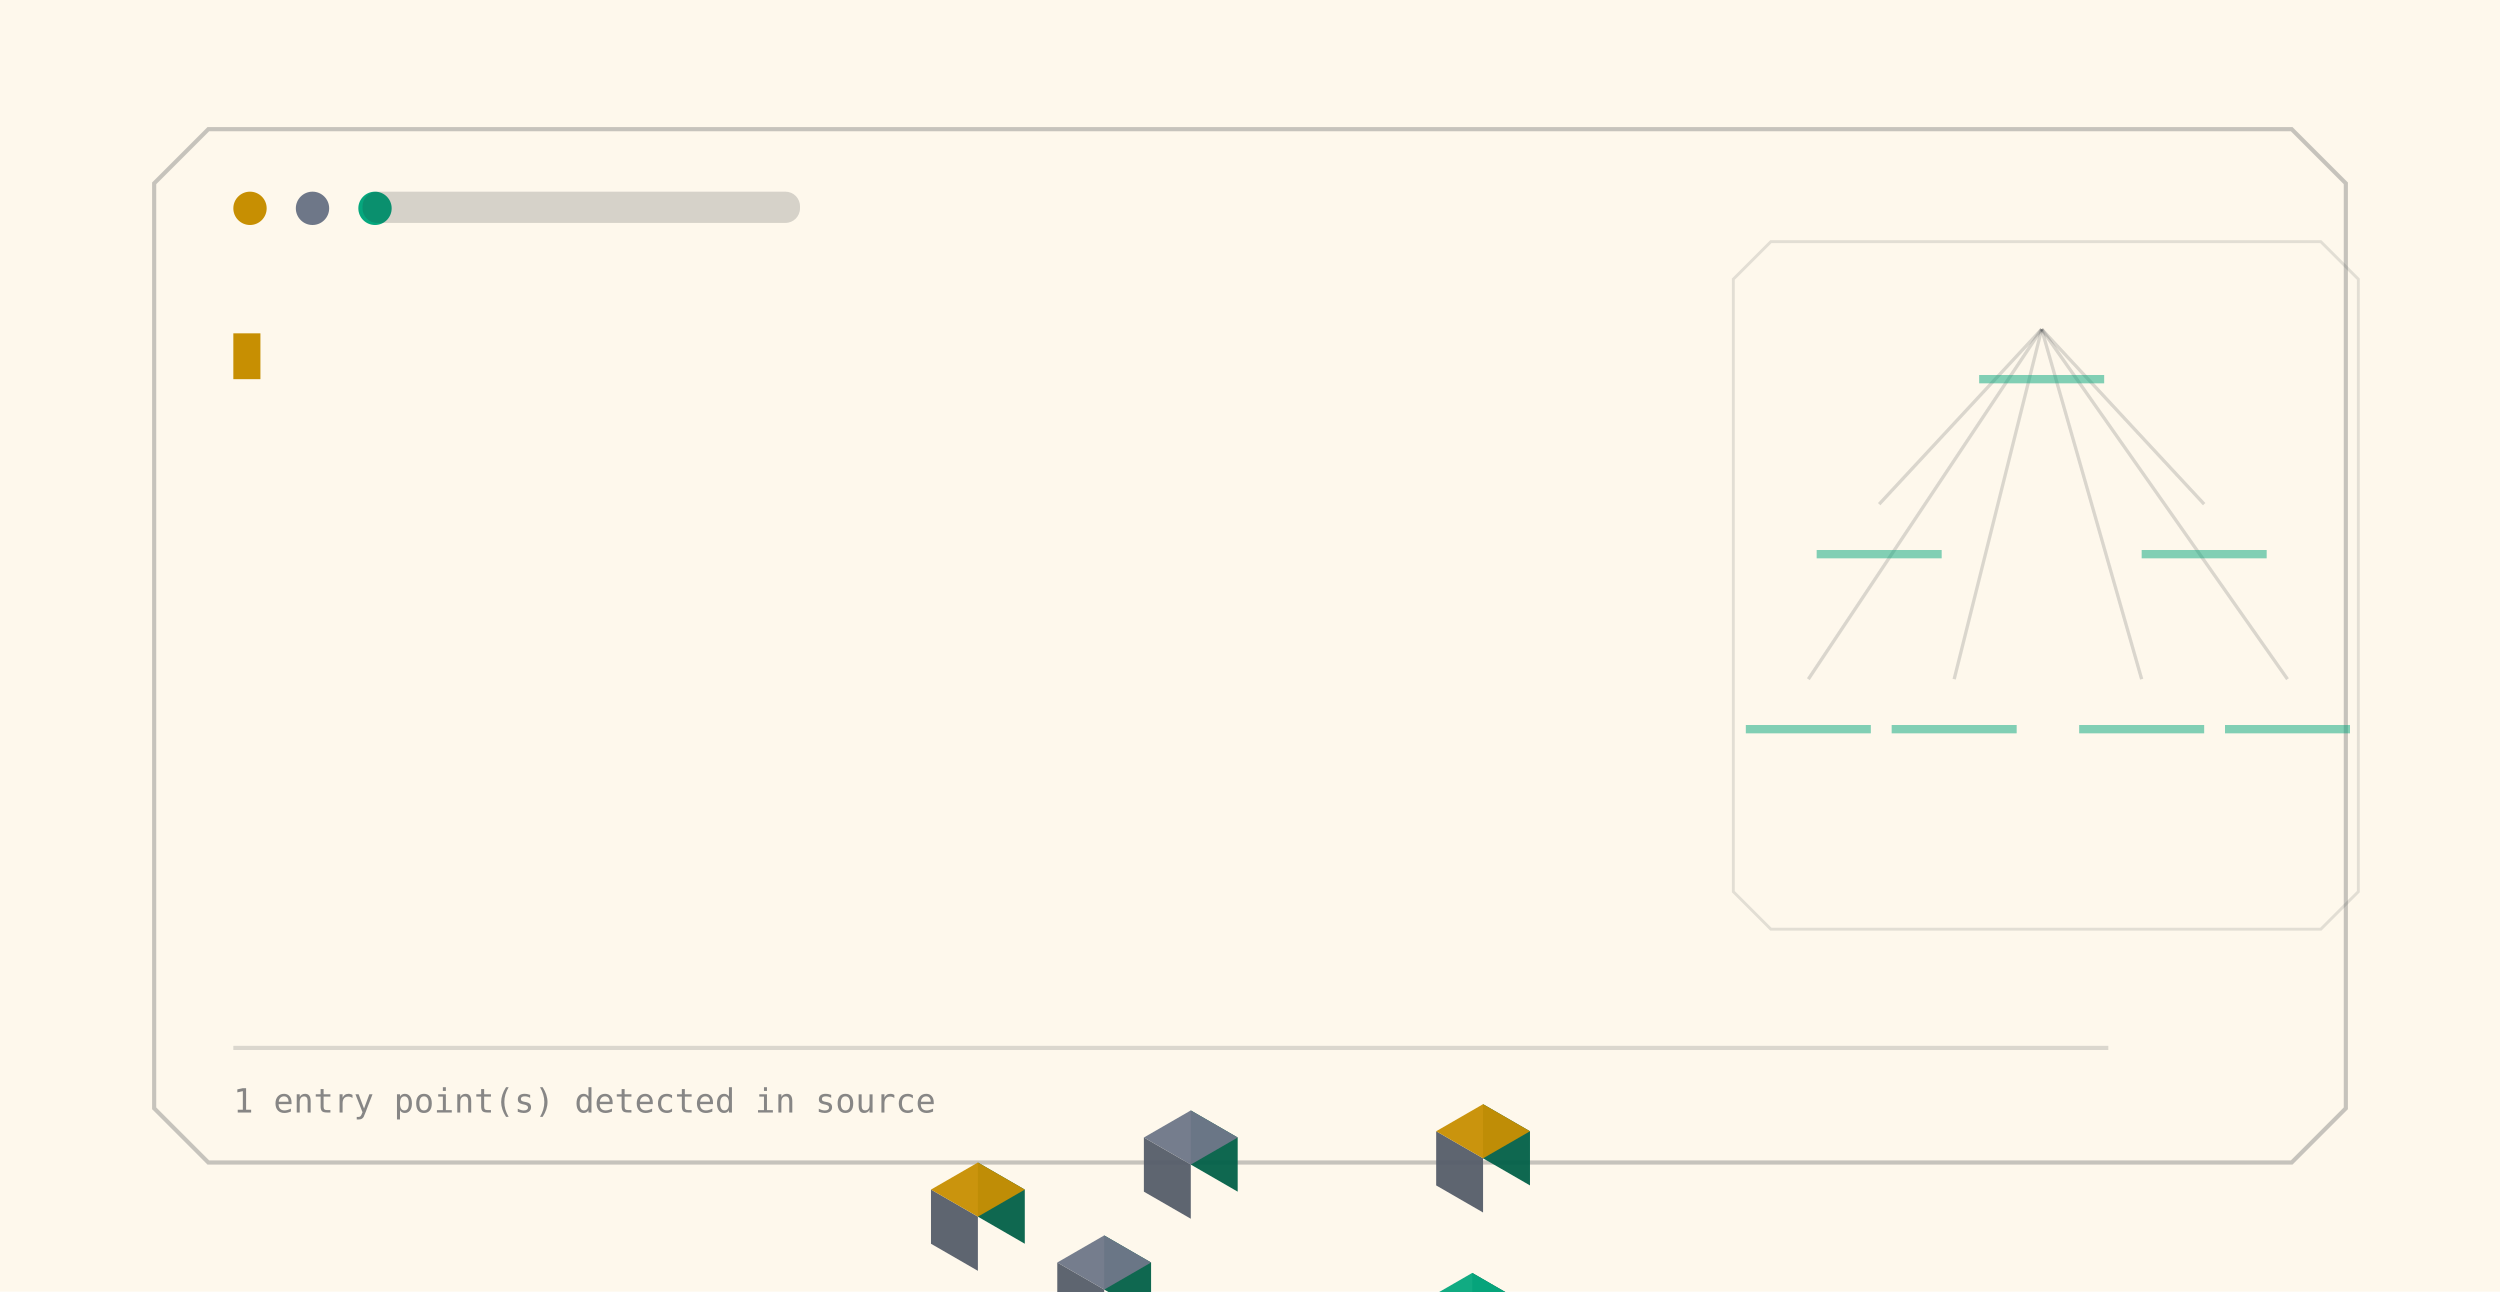
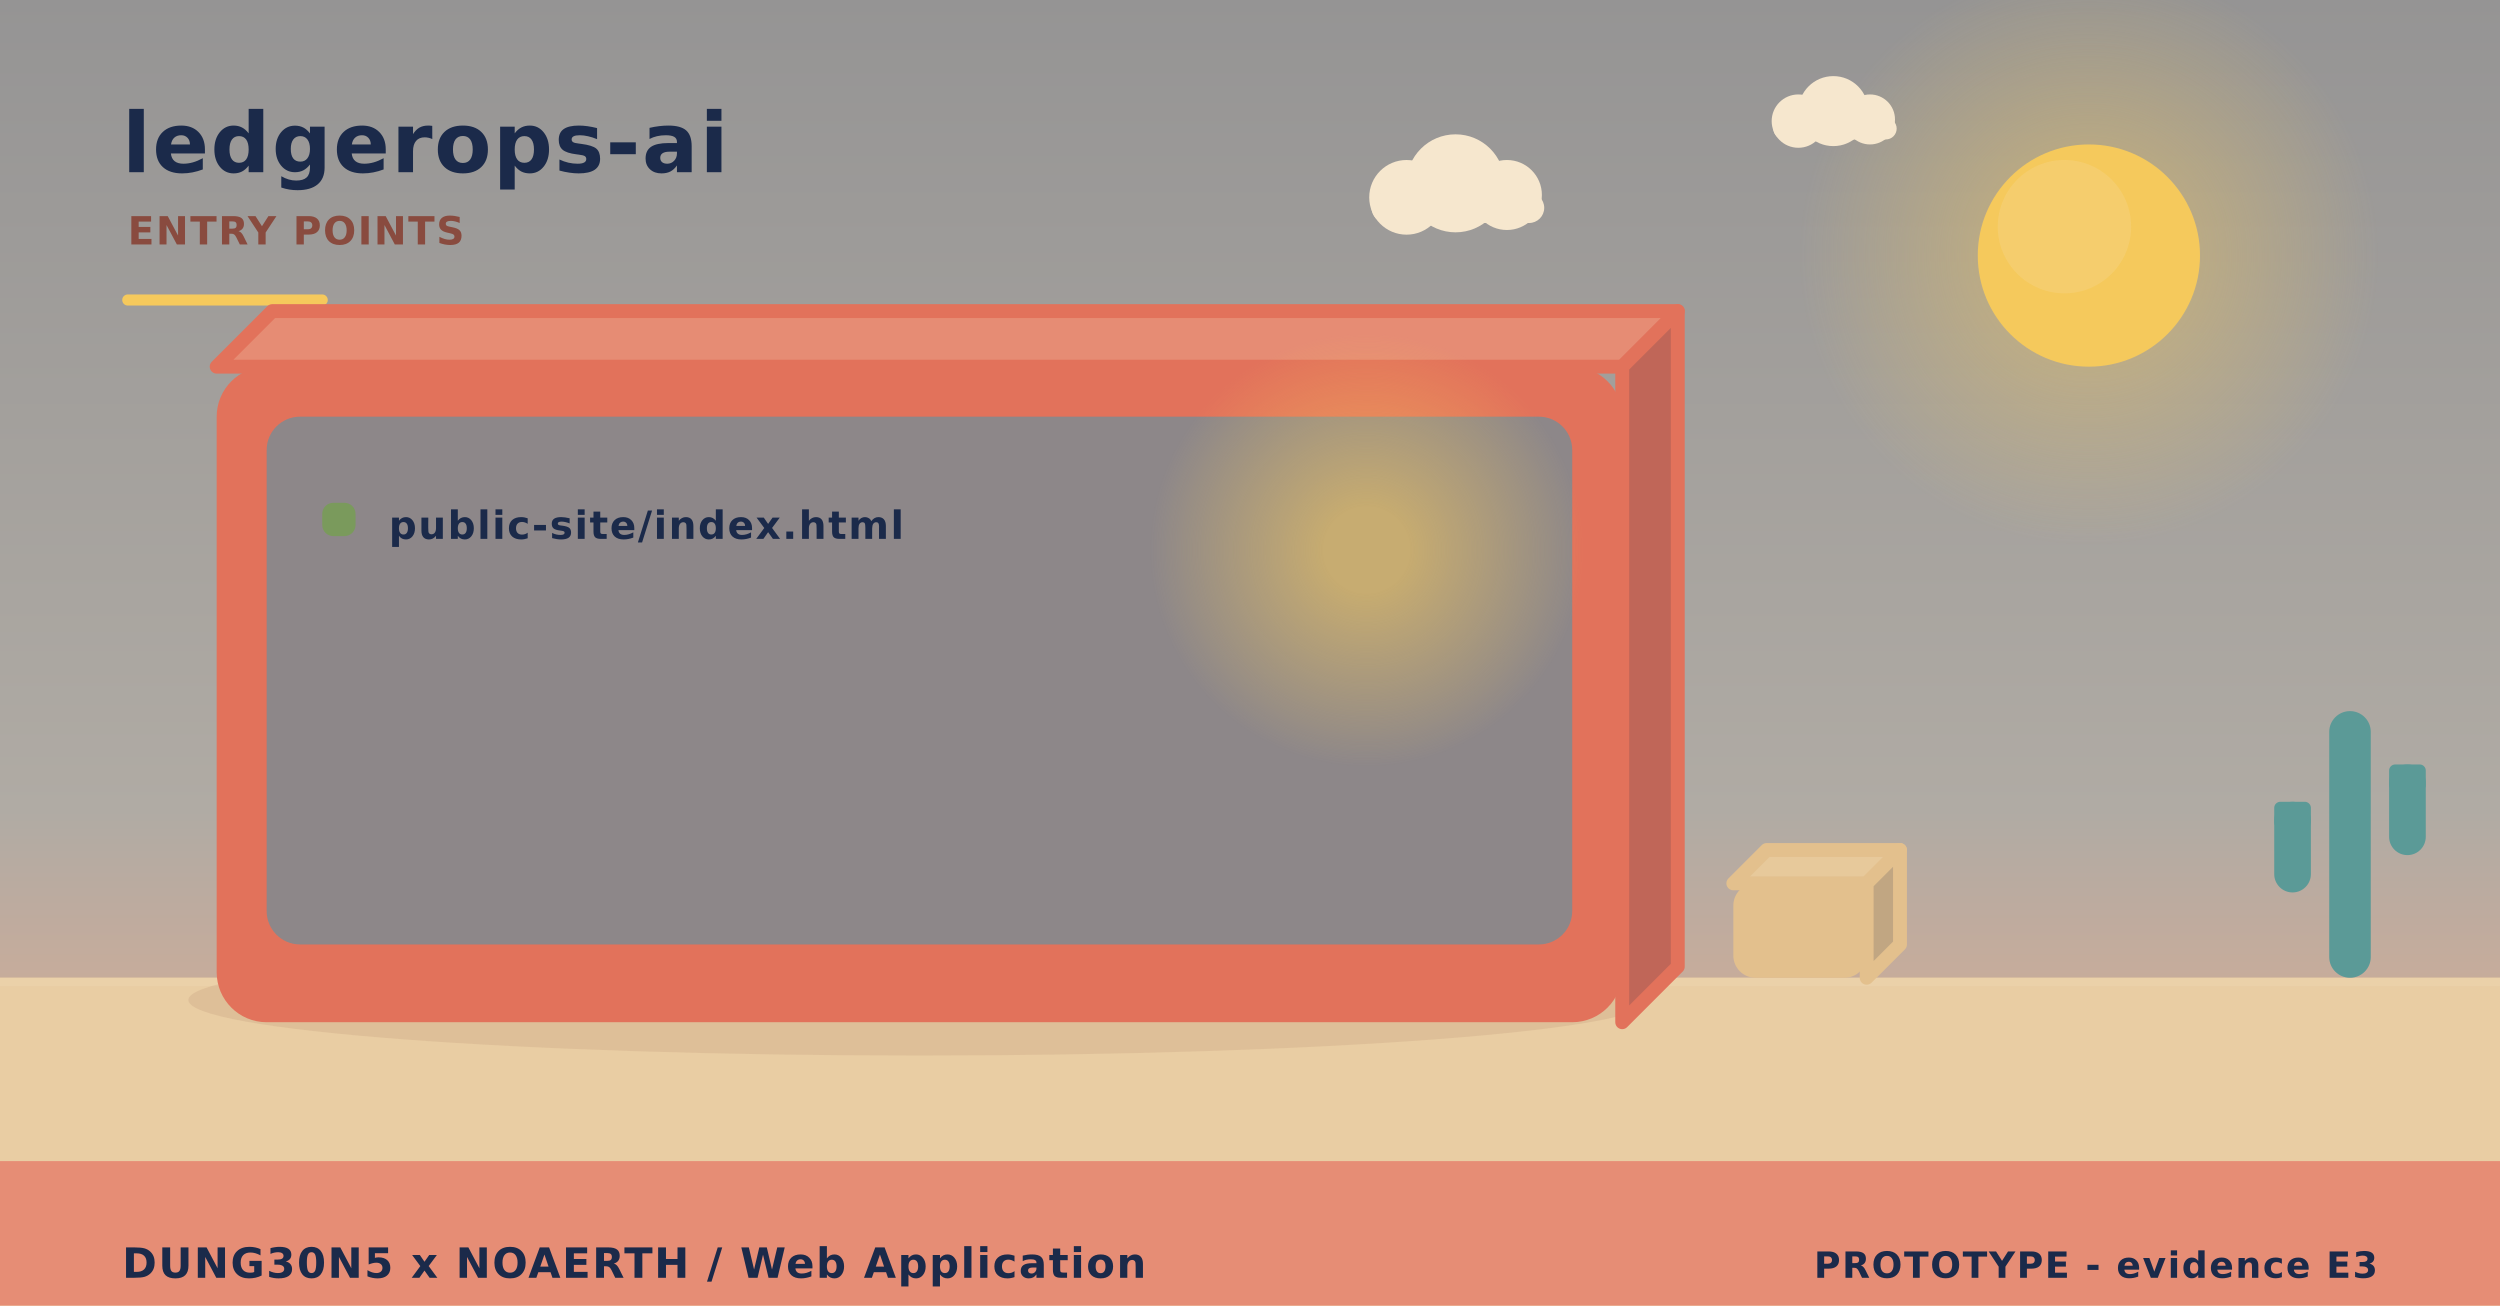
- <svg xmlns="http://www.w3.org/2000/svg" viewBox="0 0 1200 620" width="1200" height="620" role="img" aria-label="ledgerops-ai command surface">
-   <rect width="1200" height="620" fill="#fef8ec" />
-   <defs>
-     <linearGradient id="gt" x1="0" y1="0" x2="1" y2="1">
-       <stop offset="0%" stop-color="#c78f02" />
-       <stop offset="100%" stop-color="#6e7788" />
-     </linearGradient>
-   </defs>
-   <path d="M100.00,62.00 H1100.00 L1126.00,88.00 V532.00 L1100.00,558.00 H100.00 L74.00,532.00 V88.00 Z" fill="none" stroke="rgba(37,40,49,0.300)" stroke-width="2.00" opacity="0.85" />
-   <circle cx="120.00" cy="100.00" r="8.00" fill="#c78f02" opacity="1.00" />
-   <circle cx="150.00" cy="100.00" r="8.00" fill="#6e7788" opacity="1.00" />
-   <circle cx="180.00" cy="100.00" r="8.00" fill="#05a77d" opacity="1.00" />
-   <rect x="174.00" y="92.00" width="210.00" height="15.00" rx="7.00" fill="rgba(37,40,49,0.180)" opacity="1.00" />
-   <text x="112" y="148" font-family="ui-monospace,SFMono-Regular,Menlo,monospace" font-size="21" fill="rgba(37,40,49,0.800)" opacity="0">public-site/index.html<animate attributeName="opacity" values="0;1;1;0" dur="1.5s" begin="0.0s" repeatCount="indefinite" />
-   </text>
-   <rect x="112" y="160" width="13" height="22" fill="#c78f02">
-     <animate attributeName="opacity" values="1;0;1" dur="1.05s" begin="0s" repeatCount="indefinite" />
-   </rect>
-   <path d="M850.00,116.00 H1114.00 L1132.00,134.00 V428.00 L1114.00,446.00 H850.00 L832.00,428.00 V134.00 Z" fill="none" stroke="rgba(37,40,49,0.180)" stroke-width="1.40" opacity="0.70" />
-   <line x1="980.00" y1="158.00" x2="902.00" y2="242.00" stroke="rgba(37,40,49,0.300)" stroke-width="1.60" opacity="0.55" />
-   <line x1="980.00" y1="158.00" x2="1058.00" y2="242.00" stroke="rgba(37,40,49,0.300)" stroke-width="1.60" opacity="0.55" />
-   <line x1="980.00" y1="158.00" x2="868.00" y2="326.00" stroke="rgba(37,40,49,0.300)" stroke-width="1.60" opacity="0.55" />
-   <line x1="980.00" y1="158.00" x2="938.00" y2="326.00" stroke="rgba(37,40,49,0.300)" stroke-width="1.60" opacity="0.55" />
-   <line x1="980.00" y1="158.00" x2="1028.00" y2="326.00" stroke="rgba(37,40,49,0.300)" stroke-width="1.60" opacity="0.55" />
-   <line x1="980.00" y1="158.00" x2="1098.00" y2="326.00" stroke="rgba(37,40,49,0.300)" stroke-width="1.60" opacity="0.55" />
-   <polygon points="711.87,556.00 734.39,569.00 734.39,543.00 711.87,530.00" fill="#036148" opacity="0.95" />
-   <polygon points="689.36,569.00 711.87,582.00 711.87,556.00 689.36,543.00" fill="#565d6a" opacity="0.95" />
-   <polygon points="711.87,530.00 734.39,543.00 711.87,556.00 689.36,543.00" fill="#c78f02" opacity="0.95" />
+ <svg xmlns="http://www.w3.org/2000/svg" width="900" height="470" viewBox="0 0 900 470" role="img" aria-label="ledgerops-ai - how it is operated">
+   <linearGradient id="skyt" x1="0" y1="0" x2="0" y2="1">
+     <stop offset="0" stop-color="#959494" />
+     <stop offset="0.62" stop-color="#b0aba4" />
+     <stop offset="1" stop-color="#f3ad8a" />
+   </linearGradient>
+   <rect width="900" height="470" fill="url(#skyt)" />
+   <radialGradient id="sunt">
+     <stop offset="0.35" stop-color="#f5c95c" stop-opacity="0.34" />
+     <stop offset="1" stop-color="#f5c95c" stop-opacity="0" />
+   </radialGradient>
+   <circle cx="752" cy="92" r="104" fill="url(#sunt)" />
+   <circle cx="752" cy="92" r="40" fill="#f5c95c" />
+   <circle cx="743.2" cy="81.6" r="24" fill="#f5d27e" opacity="0.5" />
  <g>
-     <rect x="950.00" y="180.00" width="60.00" height="4.00" rx="0.00" fill="rgba(5,167,125,0.500)" opacity="1.00" />
-     <animate attributeName="opacity" values="0.25;1.0;0.25" dur="9.85s" begin="0.0s" repeatCount="indefinite" />
+     <circle cx="524" cy="66" r="17.64" fill="#f6e7ce" />
+     <circle cx="506.36" cy="71.04" r="13.44" fill="#f6e7ce" />
+     <circle cx="542.48" cy="70.2" r="12.6" fill="#f6e7ce" />
+     <rect x="493.76" y="69.36" width="62.16" height="10.92" rx="5.46" fill="#f6e7ce" />
+     <animateTransform attributeName="transform" type="translate" values="0 0;24 0;0 0" dur="36s" begin="0s" repeatCount="indefinite" />
  </g>
-   <polygon points="571.58,559.00 594.09,572.00 594.09,546.00 571.58,533.00" fill="#036148" opacity="0.95" />
-   <polygon points="549.06,572.00 571.58,585.00 571.58,559.00 549.06,546.00" fill="#565d6a" opacity="0.95" />
-   <polygon points="571.58,533.00 594.09,546.00 571.58,559.00 549.06,546.00" fill="#6e7788" opacity="0.95" />
  <g>
-     <rect x="872.00" y="264.00" width="60.00" height="4.00" rx="0.00" fill="rgba(5,167,125,0.500)" opacity="1.00" />
-     <animate attributeName="opacity" values="0.25;1.0;0.25" dur="9.85s" begin="0.4s" repeatCount="indefinite" />
+     <circle cx="660" cy="40" r="12.6" fill="#f6e7ce" />
+     <circle cx="647.4" cy="43.6" r="9.6" fill="#f6e7ce" />
+     <circle cx="673.2" cy="43" r="9" fill="#f6e7ce" />
+     <rect x="638.4" y="42.4" width="44.4" height="7.8" rx="3.9" fill="#f6e7ce" />
+     <animateTransform attributeName="transform" type="translate" values="0 0;-18 0;0 0" dur="46s" begin="3s" repeatCount="indefinite" />
  </g>
-   <polygon points="706.68,637.00 729.19,650.00 729.19,624.00 706.68,611.00" fill="#036148" opacity="0.95" />
-   <polygon points="684.16,650.00 706.68,663.00 706.68,637.00 684.16,624.00" fill="#565d6a" opacity="0.95" />
-   <polygon points="706.68,611.00 729.19,624.00 706.68,637.00 684.16,624.00" fill="#05a77d" opacity="0.95" />
+   <rect x="0" y="352" width="900" height="118" fill="#e9cda3" />
+   <rect x="0" y="352" width="900" height="3" fill="#ebd1a9" />
+   <text x="44" y="62" font-family="Verdana,DejaVu Sans,sans-serif" font-size="30" font-weight="700" letter-spacing="0.6" fill="#1b2a4a" text-anchor="start">ledgerops-ai</text>
+   <text x="46" y="88" font-family="Verdana,DejaVu Sans,sans-serif" font-size="14" font-weight="700" letter-spacing="0.6" fill="#894b3f" text-anchor="start">ENTRY POINTS</text>
+   <rect x="44" y="106" width="74" height="4" rx="2" fill="#f5c95c" />
+   <ellipse cx="331" cy="360" rx="263.2" ry="20" fill="rgba(138,90,68,0.11)" />
+   <path d="M78,132 L584,132 L604,112 L98,112 Z" fill="#e68c74" stroke="#e2725b" stroke-width="5" stroke-linejoin="round" />
+   <path d="M584,132 L604,112 L604,348 L584,368 Z" fill="#c06658" stroke="#e2725b" stroke-width="5" stroke-linejoin="round" />
+   <rect x="78" y="132" width="506" height="236" rx="18" fill="#e2725b" />
+   <rect x="96" y="150" width="470" height="190" rx="12" fill="#88888c" opacity="0.94" />
+   <radialGradient id="lamp33139">
+     <stop offset="0.2" stop-color="#f5c95c" stop-opacity="0.55" />
+     <stop offset="1" stop-color="#f5c95c" stop-opacity="0" />
+   </radialGradient>
+   <circle cx="492" cy="198" r="78" fill="url(#lamp33139)" />
+   <rect x="116" y="181" width="12" height="12" rx="4" fill="#7a9a5c" />
  <g>
-     <rect x="1028.00" y="264.00" width="60.00" height="4.00" rx="0.00" fill="rgba(5,167,125,0.500)" opacity="1.00" />
-     <animate attributeName="opacity" values="0.25;1.0;0.25" dur="9.85s" begin="0.8s" repeatCount="indefinite" />
+     <text x="140" y="194" font-family="Verdana,DejaVu Sans,sans-serif" font-size="14" font-weight="700" letter-spacing="0.6" fill="#1b2a4a" text-anchor="start">public-site/index.html</text>
+     <animateTransform attributeName="transform" type="translate" values="0 10;0 0" dur="0.7s" begin="0.4s" fill="freeze" />
  </g>
-   <polygon points="469.39,584.00 491.90,597.00 491.90,571.00 469.39,558.00" fill="#036148" opacity="0.95" />
-   <polygon points="446.87,597.00 469.39,610.00 469.39,584.00 446.87,571.00" fill="#565d6a" opacity="0.95" />
-   <polygon points="469.39,558.00 491.90,571.00 469.39,584.00 446.87,571.00" fill="#c78f02" opacity="0.95" />
-   <g>
-     <rect x="838.00" y="348.00" width="60.00" height="4.00" rx="0.00" fill="rgba(5,167,125,0.500)" opacity="1.00" />
-     <animate attributeName="opacity" values="0.25;1.0;0.25" dur="9.85s" begin="1.2s" repeatCount="indefinite" />
-   </g>
-   <polygon points="530.01,619.00 552.52,632.00 552.52,606.00 530.01,593.00" fill="#036148" opacity="0.95" />
-   <polygon points="507.49,632.00 530.01,645.00 530.01,619.00 507.49,606.00" fill="#565d6a" opacity="0.95" />
-   <polygon points="530.01,593.00 552.52,606.00 530.01,619.00 507.49,606.00" fill="#6e7788" opacity="0.95" />
-   <g>
-     <rect x="908.00" y="348.00" width="60.00" height="4.00" rx="0.00" fill="rgba(5,167,125,0.500)" opacity="1.00" />
-     <animate attributeName="opacity" values="0.25;1.0;0.25" dur="9.85s" begin="1.6s" repeatCount="indefinite" />
-   </g>
-   <polygon points="607.95,664.00 630.47,677.00 630.47,651.00 607.95,638.00" fill="#036148" opacity="0.95" />
-   <polygon points="585.43,677.00 607.95,690.00 607.95,664.00 585.43,651.00" fill="#565d6a" opacity="0.95" />
-   <polygon points="607.95,638.00 630.47,651.00 607.95,664.00 585.43,651.00" fill="#05a77d" opacity="0.95" />
-   <g>
-     <rect x="998.00" y="348.00" width="60.00" height="4.00" rx="0.00" fill="rgba(5,167,125,0.500)" opacity="1.00" />
-     <animate attributeName="opacity" values="0.25;1.0;0.25" dur="9.85s" begin="2.0s" repeatCount="indefinite" />
-   </g>
-   <polygon points="668.57,699.00 691.09,712.00 691.09,686.00 668.57,673.00" fill="#036148" opacity="0.95" />
-   <polygon points="646.05,712.00 668.57,725.00 668.57,699.00 646.05,686.00" fill="#565d6a" opacity="0.95" />
-   <polygon points="668.57,673.00 691.09,686.00 668.57,699.00 646.05,686.00" fill="#c78f02" opacity="0.95" />
-   <g>
-     <rect x="1068.00" y="348.00" width="60.00" height="4.00" rx="0.00" fill="rgba(5,167,125,0.500)" opacity="1.00" />
-     <animate attributeName="opacity" values="0.25;1.0;0.25" dur="9.85s" begin="2.4s" repeatCount="indefinite" />
-   </g>
-   <rect x="112.00" y="502.00" width="900.00" height="2.00" rx="0.00" fill="rgba(37,40,49,0.160)" opacity="1.00" />
-   <text x="112" y="534" font-family="ui-monospace,Menlo,monospace" font-size="16" fill="rgba(37,40,49,0.550)">1 entry point(s) detected in source</text>
+   <path d="M624,318 L672,318 L684,306 L636,306 Z" fill="#e7c99b" stroke="#e3c08d" stroke-width="5" stroke-linejoin="round" />
+   <path d="M672,318 L684,306 L684,340 L672,352 Z" fill="#c1a682" stroke="#e3c08d" stroke-width="5" stroke-linejoin="round" />
+   <rect x="624" y="318" width="48" height="34" rx="8" fill="#e3c08d" />
+   <rect x="838.52" y="256" width="14.96" height="96" rx="7.48" fill="#5b9a97" />
+   <rect x="818.72" y="288.64" width="13.2" height="32.64" rx="6.6" fill="#5b9a97" />
+   <rect x="818.72" y="288.64" width="13.2" height="9.6" rx="2.2" fill="#5b9a97" />
+   <rect x="860.08" y="275.2" width="13.2" height="32.64" rx="6.6" fill="#5b9a97" />
+   <rect x="860.08" y="275.2" width="13.2" height="9.6" rx="2.2" fill="#5b9a97" />
+   <rect x="0" y="418" width="900" height="52" rx="0" fill="#e68972" opacity="0.94" />
+   <text x="44" y="460" font-family="Verdana,DejaVu Sans,sans-serif" font-size="15" font-weight="700" letter-spacing="0.6" fill="#1b2a4a" text-anchor="start">DUNG30N5 x NOAERTH  /  Web Application</text>
+   <text x="856" y="460" font-family="Verdana,DejaVu Sans,sans-serif" font-size="13" font-weight="700" letter-spacing="0.6" fill="#1b2a4a" text-anchor="end">PROTOTYPE  -  evidence E3</text>
</svg>
